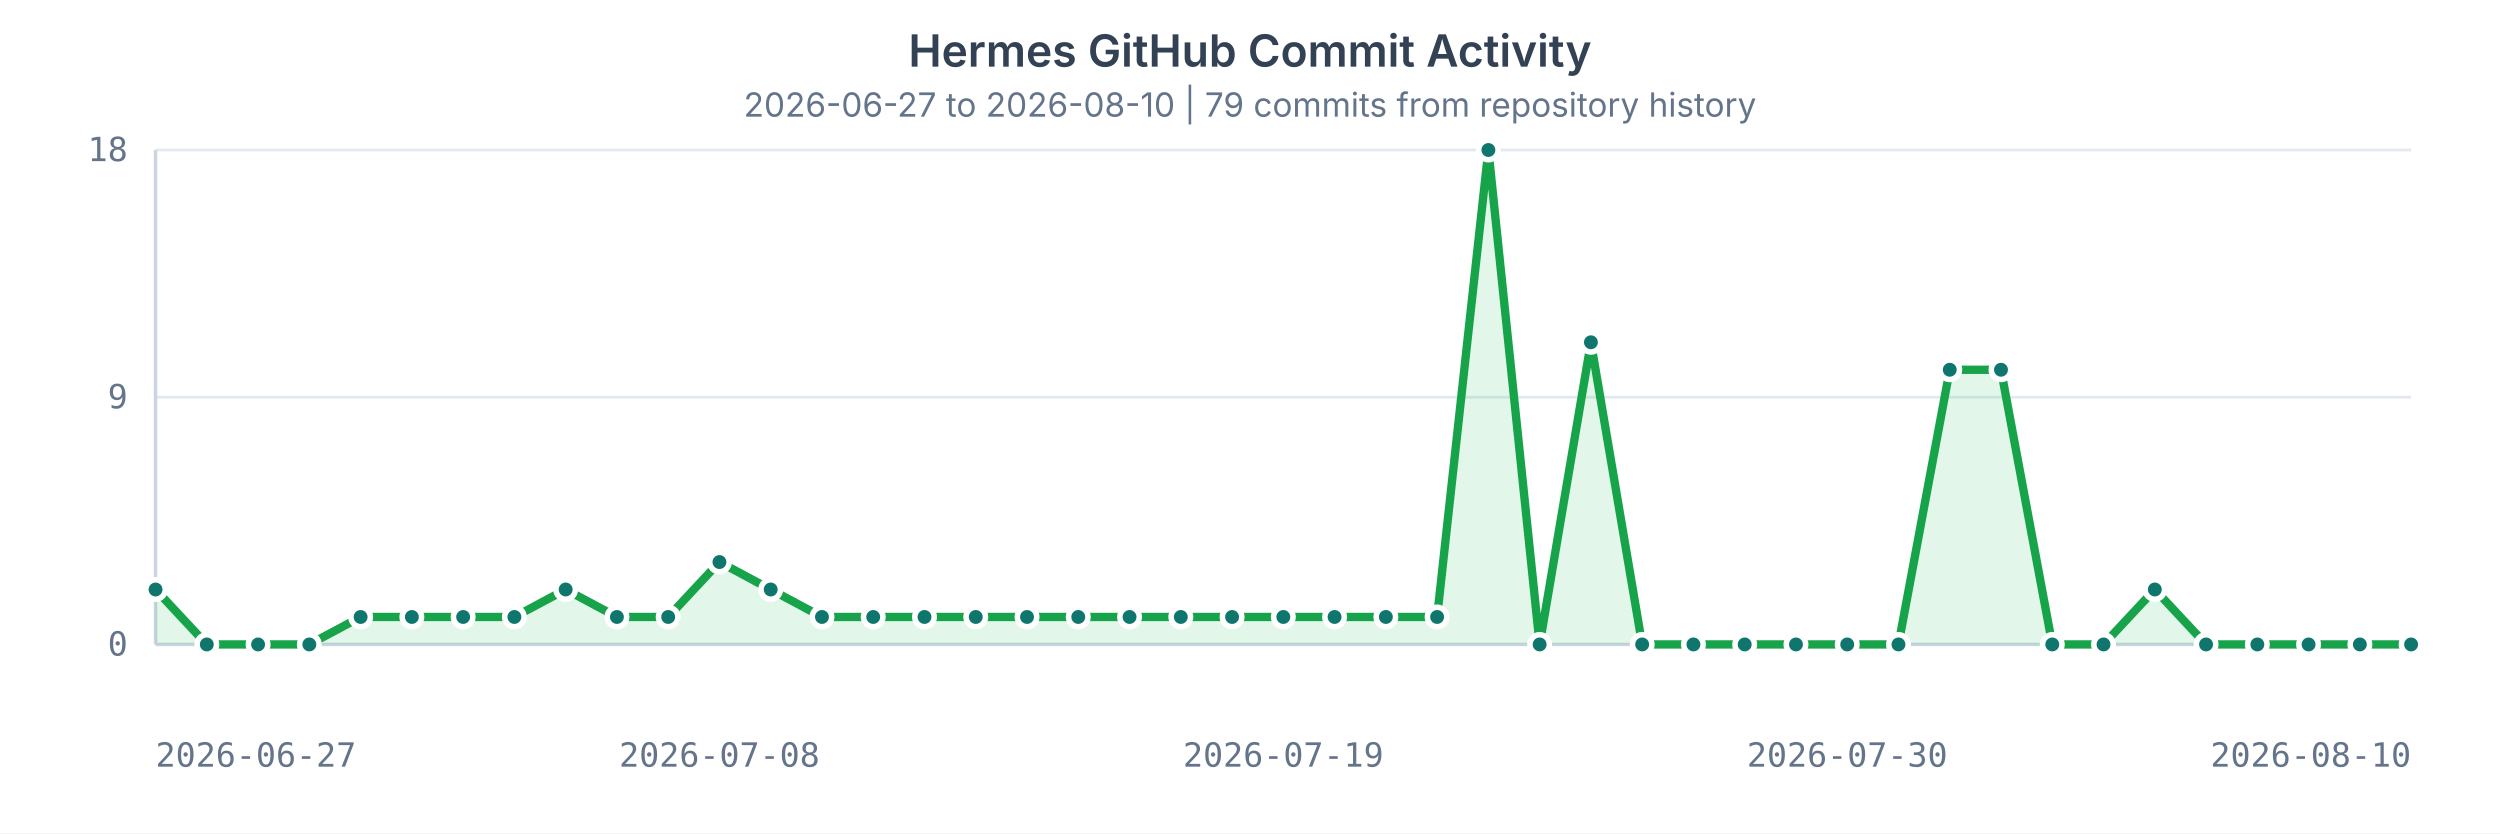
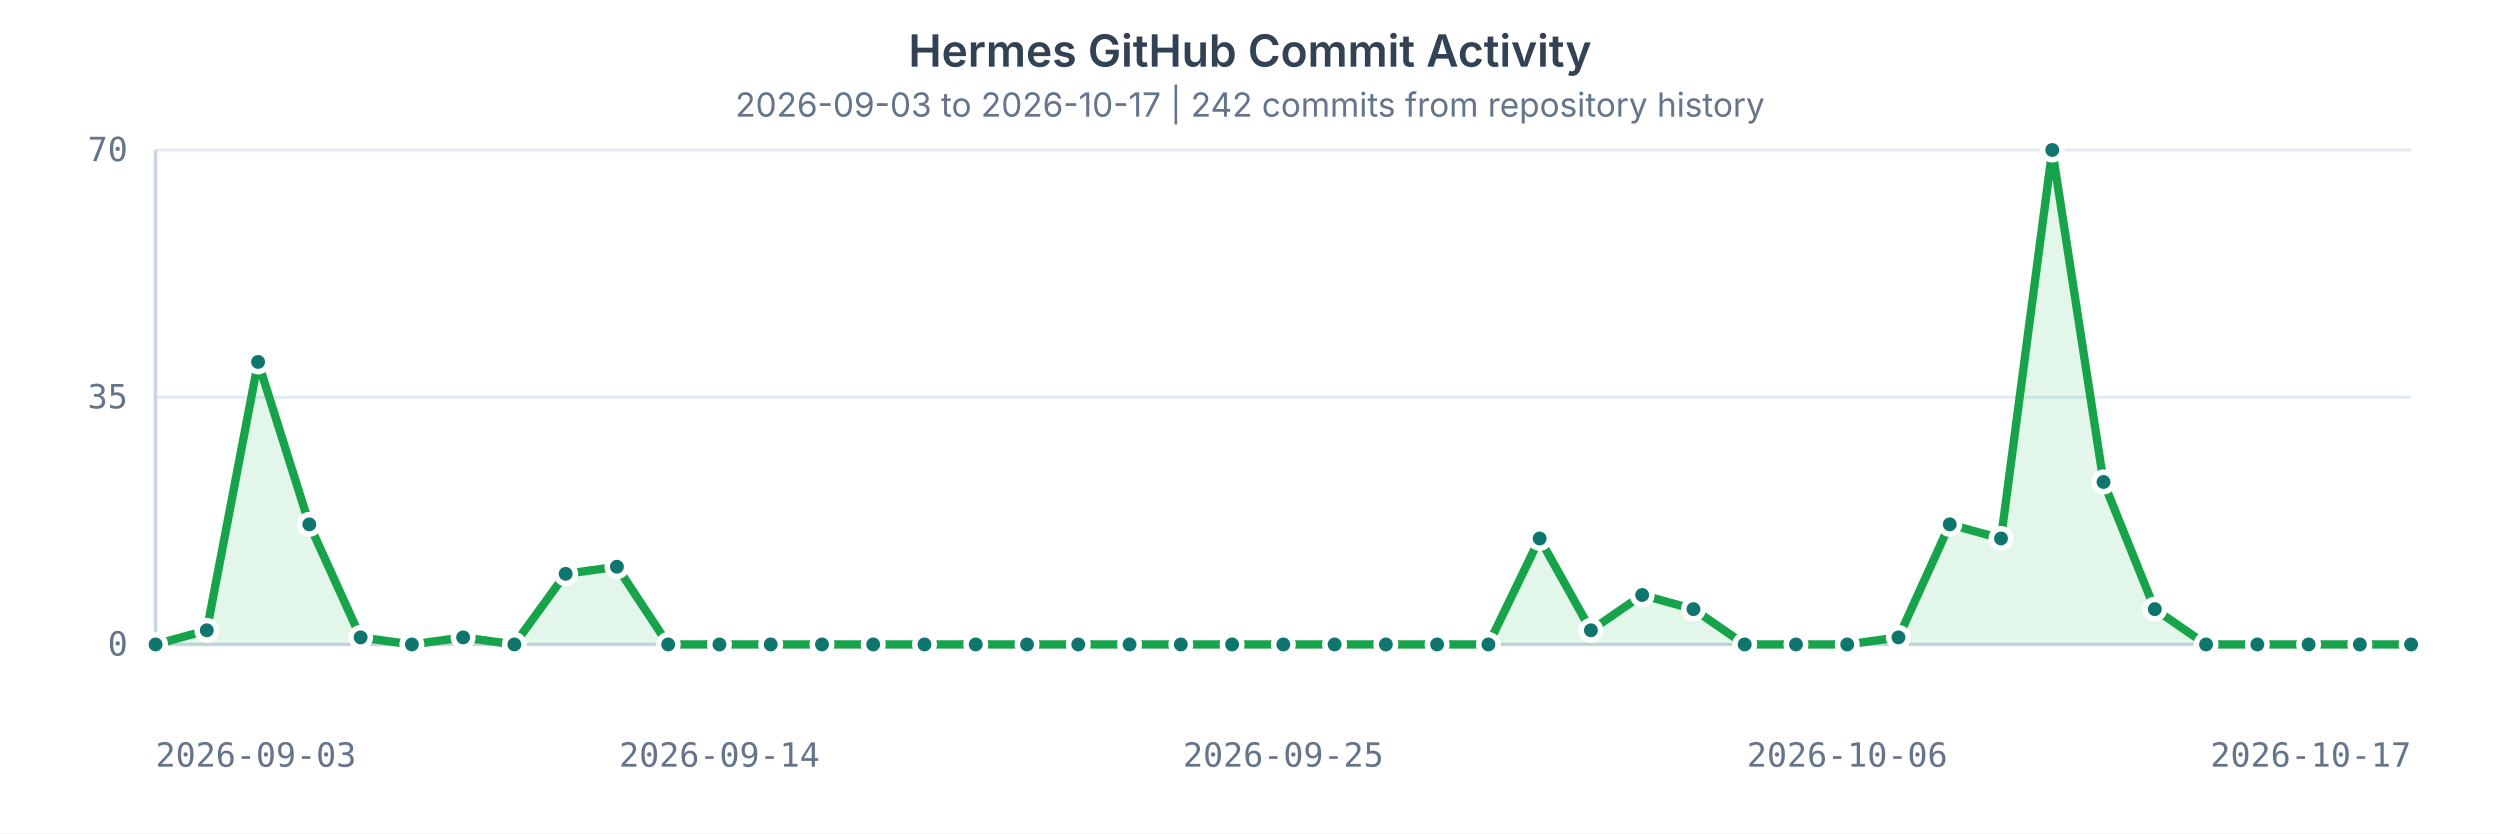
<svg xmlns="http://www.w3.org/2000/svg" width="900" height="300" viewBox="0 0 900 300" role="img" aria-labelledby="title desc">
  <style>
    text { fill: #64748b; font: 12px ui-monospace, SFMono-Regular, Menlo, Consolas, monospace; }
    .title { fill: #334155; font: 600 16px ui-sans-serif, system-ui, -apple-system, BlinkMacSystemFont, "Segoe UI", sans-serif; }
    .subtitle { fill: #64748b; font: 12px ui-sans-serif, system-ui, -apple-system, BlinkMacSystemFont, "Segoe UI", sans-serif; }
    .grid { stroke: #e2e8f0; stroke-width: 1; }
    .axis { stroke: #cbd5e1; stroke-width: 1.25; }
    .area { fill: #22c55e; opacity: 0.13; }
    .line { fill: none; stroke: #16a34a; stroke-width: 3; stroke-linecap: round; stroke-linejoin: round; }
    circle { fill: #0f766e; stroke: #ffffff; stroke-width: 2; }
  </style>
  <rect width="100%" height="100%" fill="#ffffff" />
  <text x="450" y="24" text-anchor="middle" class="title">Hermes GitHub Commit Activity</text>
-   <text x="450" y="42" text-anchor="middle" class="subtitle">2026-06-27 to 2026-08-10 | 79 commits from repository history</text>
+   <text x="450" y="42" text-anchor="middle" class="subtitle">2026-09-03 to 2026-10-17 | 242 commits from repository history</text>
  <g>
    <line x1="56" x2="868" y1="232.00" y2="232.00" class="grid" />
    <text x="46" y="236.00" text-anchor="end">0</text>
    <line x1="56" x2="868" y1="143.00" y2="143.00" class="grid" />
-     <text x="46" y="147.00" text-anchor="end">9</text>
+     <text x="46" y="147.00" text-anchor="end">35</text>
    <line x1="56" x2="868" y1="54.00" y2="54.00" class="grid" />
-     <text x="46" y="58.00" text-anchor="end">18</text>
+     <text x="46" y="58.00" text-anchor="end">70</text>
    <line x1="56" x2="56" y1="54" y2="232" class="axis" />
    <line x1="56" x2="868" y1="232" y2="232" class="axis" />
-     <path d="M 56.00 212.22 L 74.45 232.00 L 92.91 232.00 L 111.36 232.00 L 129.82 222.11 L 148.27 222.11 L 166.73 222.11 L 185.18 222.11 L 203.64 212.22 L 222.09 222.11 L 240.55 222.11 L 259.00 202.33 L 277.45 212.22 L 295.91 222.11 L 314.36 222.11 L 332.82 222.11 L 351.27 222.11 L 369.73 222.11 L 388.18 222.11 L 406.64 222.11 L 425.09 222.11 L 443.55 222.11 L 462.00 222.11 L 480.45 222.11 L 498.91 222.11 L 517.36 222.11 L 535.82 54.00 L 554.27 232.00 L 572.73 123.22 L 591.18 232.00 L 609.64 232.00 L 628.09 232.00 L 646.55 232.00 L 665.00 232.00 L 683.45 232.00 L 701.91 133.11 L 720.36 133.11 L 738.82 232.00 L 757.27 232.00 L 775.73 212.22 L 794.18 232.00 L 812.64 232.00 L 831.09 232.00 L 849.55 232.00 L 868.00 232.00 L 868 232 L 56 232 Z" class="area" />
-     <path d="M 56.00 212.22 L 74.45 232.00 L 92.91 232.00 L 111.36 232.00 L 129.82 222.11 L 148.27 222.11 L 166.73 222.11 L 185.18 222.11 L 203.64 212.22 L 222.09 222.11 L 240.55 222.11 L 259.00 202.33 L 277.45 212.22 L 295.91 222.11 L 314.36 222.11 L 332.82 222.11 L 351.27 222.11 L 369.73 222.11 L 388.18 222.11 L 406.64 222.11 L 425.09 222.11 L 443.55 222.11 L 462.00 222.11 L 480.45 222.11 L 498.91 222.11 L 517.36 222.11 L 535.82 54.00 L 554.27 232.00 L 572.73 123.22 L 591.18 232.00 L 609.64 232.00 L 628.09 232.00 L 646.55 232.00 L 665.00 232.00 L 683.45 232.00 L 701.91 133.11 L 720.36 133.11 L 738.82 232.00 L 757.27 232.00 L 775.73 212.22 L 794.18 232.00 L 812.64 232.00 L 831.09 232.00 L 849.55 232.00 L 868.00 232.00" class="line" />
-     <circle cx="56.00" cy="212.22" r="3.5" />
-     <circle cx="74.45" cy="232.00" r="3.5" />
-     <circle cx="92.91" cy="232.00" r="3.5" />
-     <circle cx="111.36" cy="232.00" r="3.5" />
-     <circle cx="129.82" cy="222.11" r="3.5" />
-     <circle cx="148.27" cy="222.11" r="3.5" />
-     <circle cx="166.73" cy="222.11" r="3.5" />
-     <circle cx="185.18" cy="222.11" r="3.5" />
-     <circle cx="203.64" cy="212.22" r="3.5" />
-     <circle cx="222.09" cy="222.11" r="3.5" />
-     <circle cx="240.55" cy="222.11" r="3.5" />
-     <circle cx="259.00" cy="202.33" r="3.5" />
-     <circle cx="277.45" cy="212.22" r="3.5" />
-     <circle cx="295.91" cy="222.11" r="3.5" />
-     <circle cx="314.36" cy="222.11" r="3.5" />
-     <circle cx="332.82" cy="222.11" r="3.5" />
-     <circle cx="351.27" cy="222.11" r="3.5" />
-     <circle cx="369.73" cy="222.11" r="3.5" />
-     <circle cx="388.18" cy="222.11" r="3.5" />
-     <circle cx="406.64" cy="222.11" r="3.5" />
-     <circle cx="425.09" cy="222.11" r="3.5" />
-     <circle cx="443.55" cy="222.11" r="3.5" />
-     <circle cx="462.00" cy="222.11" r="3.5" />
-     <circle cx="480.45" cy="222.11" r="3.5" />
-     <circle cx="498.91" cy="222.11" r="3.5" />
-     <circle cx="517.36" cy="222.11" r="3.5" />
-     <circle cx="535.82" cy="54.00" r="3.5" />
-     <circle cx="554.27" cy="232.00" r="3.5" />
-     <circle cx="572.73" cy="123.22" r="3.5" />
-     <circle cx="591.18" cy="232.00" r="3.5" />
-     <circle cx="609.64" cy="232.00" r="3.5" />
+     <path d="M 56.00 232.00 L 74.45 226.91 L 92.91 130.29 L 111.36 188.77 L 129.82 229.46 L 148.27 232.00 L 166.73 229.46 L 185.18 232.00 L 203.64 206.57 L 222.09 204.03 L 240.55 232.00 L 259.00 232.00 L 277.45 232.00 L 295.91 232.00 L 314.36 232.00 L 332.82 232.00 L 351.27 232.00 L 369.73 232.00 L 388.18 232.00 L 406.64 232.00 L 425.09 232.00 L 443.55 232.00 L 462.00 232.00 L 480.45 232.00 L 498.91 232.00 L 517.36 232.00 L 535.82 232.00 L 554.27 193.86 L 572.73 226.91 L 591.18 214.20 L 609.64 219.29 L 628.09 232.00 L 646.55 232.00 L 665.00 232.00 L 683.45 229.46 L 701.91 188.77 L 720.36 193.86 L 738.82 54.00 L 757.27 173.51 L 775.73 219.29 L 794.18 232.00 L 812.64 232.00 L 831.09 232.00 L 849.55 232.00 L 868.00 232.00 L 868 232 L 56 232 Z" class="area" />
+     <path d="M 56.00 232.00 L 74.45 226.91 L 92.91 130.29 L 111.36 188.77 L 129.82 229.46 L 148.27 232.00 L 166.73 229.46 L 185.18 232.00 L 203.64 206.57 L 222.09 204.03 L 240.55 232.00 L 259.00 232.00 L 277.45 232.00 L 295.91 232.00 L 314.36 232.00 L 332.82 232.00 L 351.27 232.00 L 369.73 232.00 L 388.18 232.00 L 406.64 232.00 L 425.09 232.00 L 443.55 232.00 L 462.00 232.00 L 480.45 232.00 L 498.91 232.00 L 517.36 232.00 L 535.82 232.00 L 554.27 193.86 L 572.73 226.91 L 591.18 214.20 L 609.64 219.29 L 628.09 232.00 L 646.55 232.00 L 665.00 232.00 L 683.45 229.46 L 701.91 188.77 L 720.36 193.86 L 738.82 54.00 L 757.27 173.51 L 775.73 219.29 L 794.18 232.00 L 812.64 232.00 L 831.09 232.00 L 849.55 232.00 L 868.00 232.00" class="line" />
+     <circle cx="56.00" cy="232.00" r="3.5" />
+     <circle cx="74.45" cy="226.91" r="3.5" />
+     <circle cx="92.91" cy="130.29" r="3.5" />
+     <circle cx="111.36" cy="188.77" r="3.5" />
+     <circle cx="129.82" cy="229.46" r="3.5" />
+     <circle cx="148.27" cy="232.00" r="3.5" />
+     <circle cx="166.73" cy="229.46" r="3.5" />
+     <circle cx="185.18" cy="232.00" r="3.5" />
+     <circle cx="203.64" cy="206.57" r="3.5" />
+     <circle cx="222.09" cy="204.03" r="3.5" />
+     <circle cx="240.55" cy="232.00" r="3.5" />
+     <circle cx="259.00" cy="232.00" r="3.5" />
+     <circle cx="277.45" cy="232.00" r="3.5" />
+     <circle cx="295.91" cy="232.00" r="3.5" />
+     <circle cx="314.36" cy="232.00" r="3.5" />
+     <circle cx="332.82" cy="232.00" r="3.5" />
+     <circle cx="351.27" cy="232.00" r="3.5" />
+     <circle cx="369.73" cy="232.00" r="3.5" />
+     <circle cx="388.18" cy="232.00" r="3.5" />
+     <circle cx="406.64" cy="232.00" r="3.5" />
+     <circle cx="425.09" cy="232.00" r="3.5" />
+     <circle cx="443.55" cy="232.00" r="3.5" />
+     <circle cx="462.00" cy="232.00" r="3.5" />
+     <circle cx="480.45" cy="232.00" r="3.5" />
+     <circle cx="498.91" cy="232.00" r="3.5" />
+     <circle cx="517.36" cy="232.00" r="3.5" />
+     <circle cx="535.82" cy="232.00" r="3.5" />
+     <circle cx="554.27" cy="193.86" r="3.5" />
+     <circle cx="572.73" cy="226.91" r="3.5" />
+     <circle cx="591.18" cy="214.20" r="3.5" />
+     <circle cx="609.64" cy="219.29" r="3.5" />
    <circle cx="628.09" cy="232.00" r="3.5" />
    <circle cx="646.55" cy="232.00" r="3.5" />
    <circle cx="665.00" cy="232.00" r="3.5" />
-     <circle cx="683.45" cy="232.00" r="3.5" />
-     <circle cx="701.91" cy="133.11" r="3.5" />
-     <circle cx="720.36" cy="133.11" r="3.5" />
-     <circle cx="738.82" cy="232.00" r="3.5" />
-     <circle cx="757.27" cy="232.00" r="3.5" />
-     <circle cx="775.73" cy="212.22" r="3.5" />
+     <circle cx="683.45" cy="229.46" r="3.5" />
+     <circle cx="701.91" cy="188.77" r="3.5" />
+     <circle cx="720.36" cy="193.86" r="3.5" />
+     <circle cx="738.82" cy="54.00" r="3.5" />
+     <circle cx="757.27" cy="173.51" r="3.5" />
+     <circle cx="775.73" cy="219.29" r="3.5" />
    <circle cx="794.18" cy="232.00" r="3.5" />
    <circle cx="812.64" cy="232.00" r="3.5" />
    <circle cx="831.09" cy="232.00" r="3.5" />
    <circle cx="849.55" cy="232.00" r="3.5" />
    <circle cx="868.00" cy="232.00" r="3.5" />
-     <text x="56.00" y="276" text-anchor="start">2026-06-27</text>
-     <text x="259.00" y="276" text-anchor="middle">2026-07-08</text>
-     <text x="462.00" y="276" text-anchor="middle">2026-07-19</text>
-     <text x="665.00" y="276" text-anchor="middle">2026-07-30</text>
-     <text x="868.00" y="276" text-anchor="end">2026-08-10</text>
+     <text x="56.00" y="276" text-anchor="start">2026-09-03</text>
+     <text x="259.00" y="276" text-anchor="middle">2026-09-14</text>
+     <text x="462.00" y="276" text-anchor="middle">2026-09-25</text>
+     <text x="665.00" y="276" text-anchor="middle">2026-10-06</text>
+     <text x="868.00" y="276" text-anchor="end">2026-10-17</text>
  </g>
</svg>
